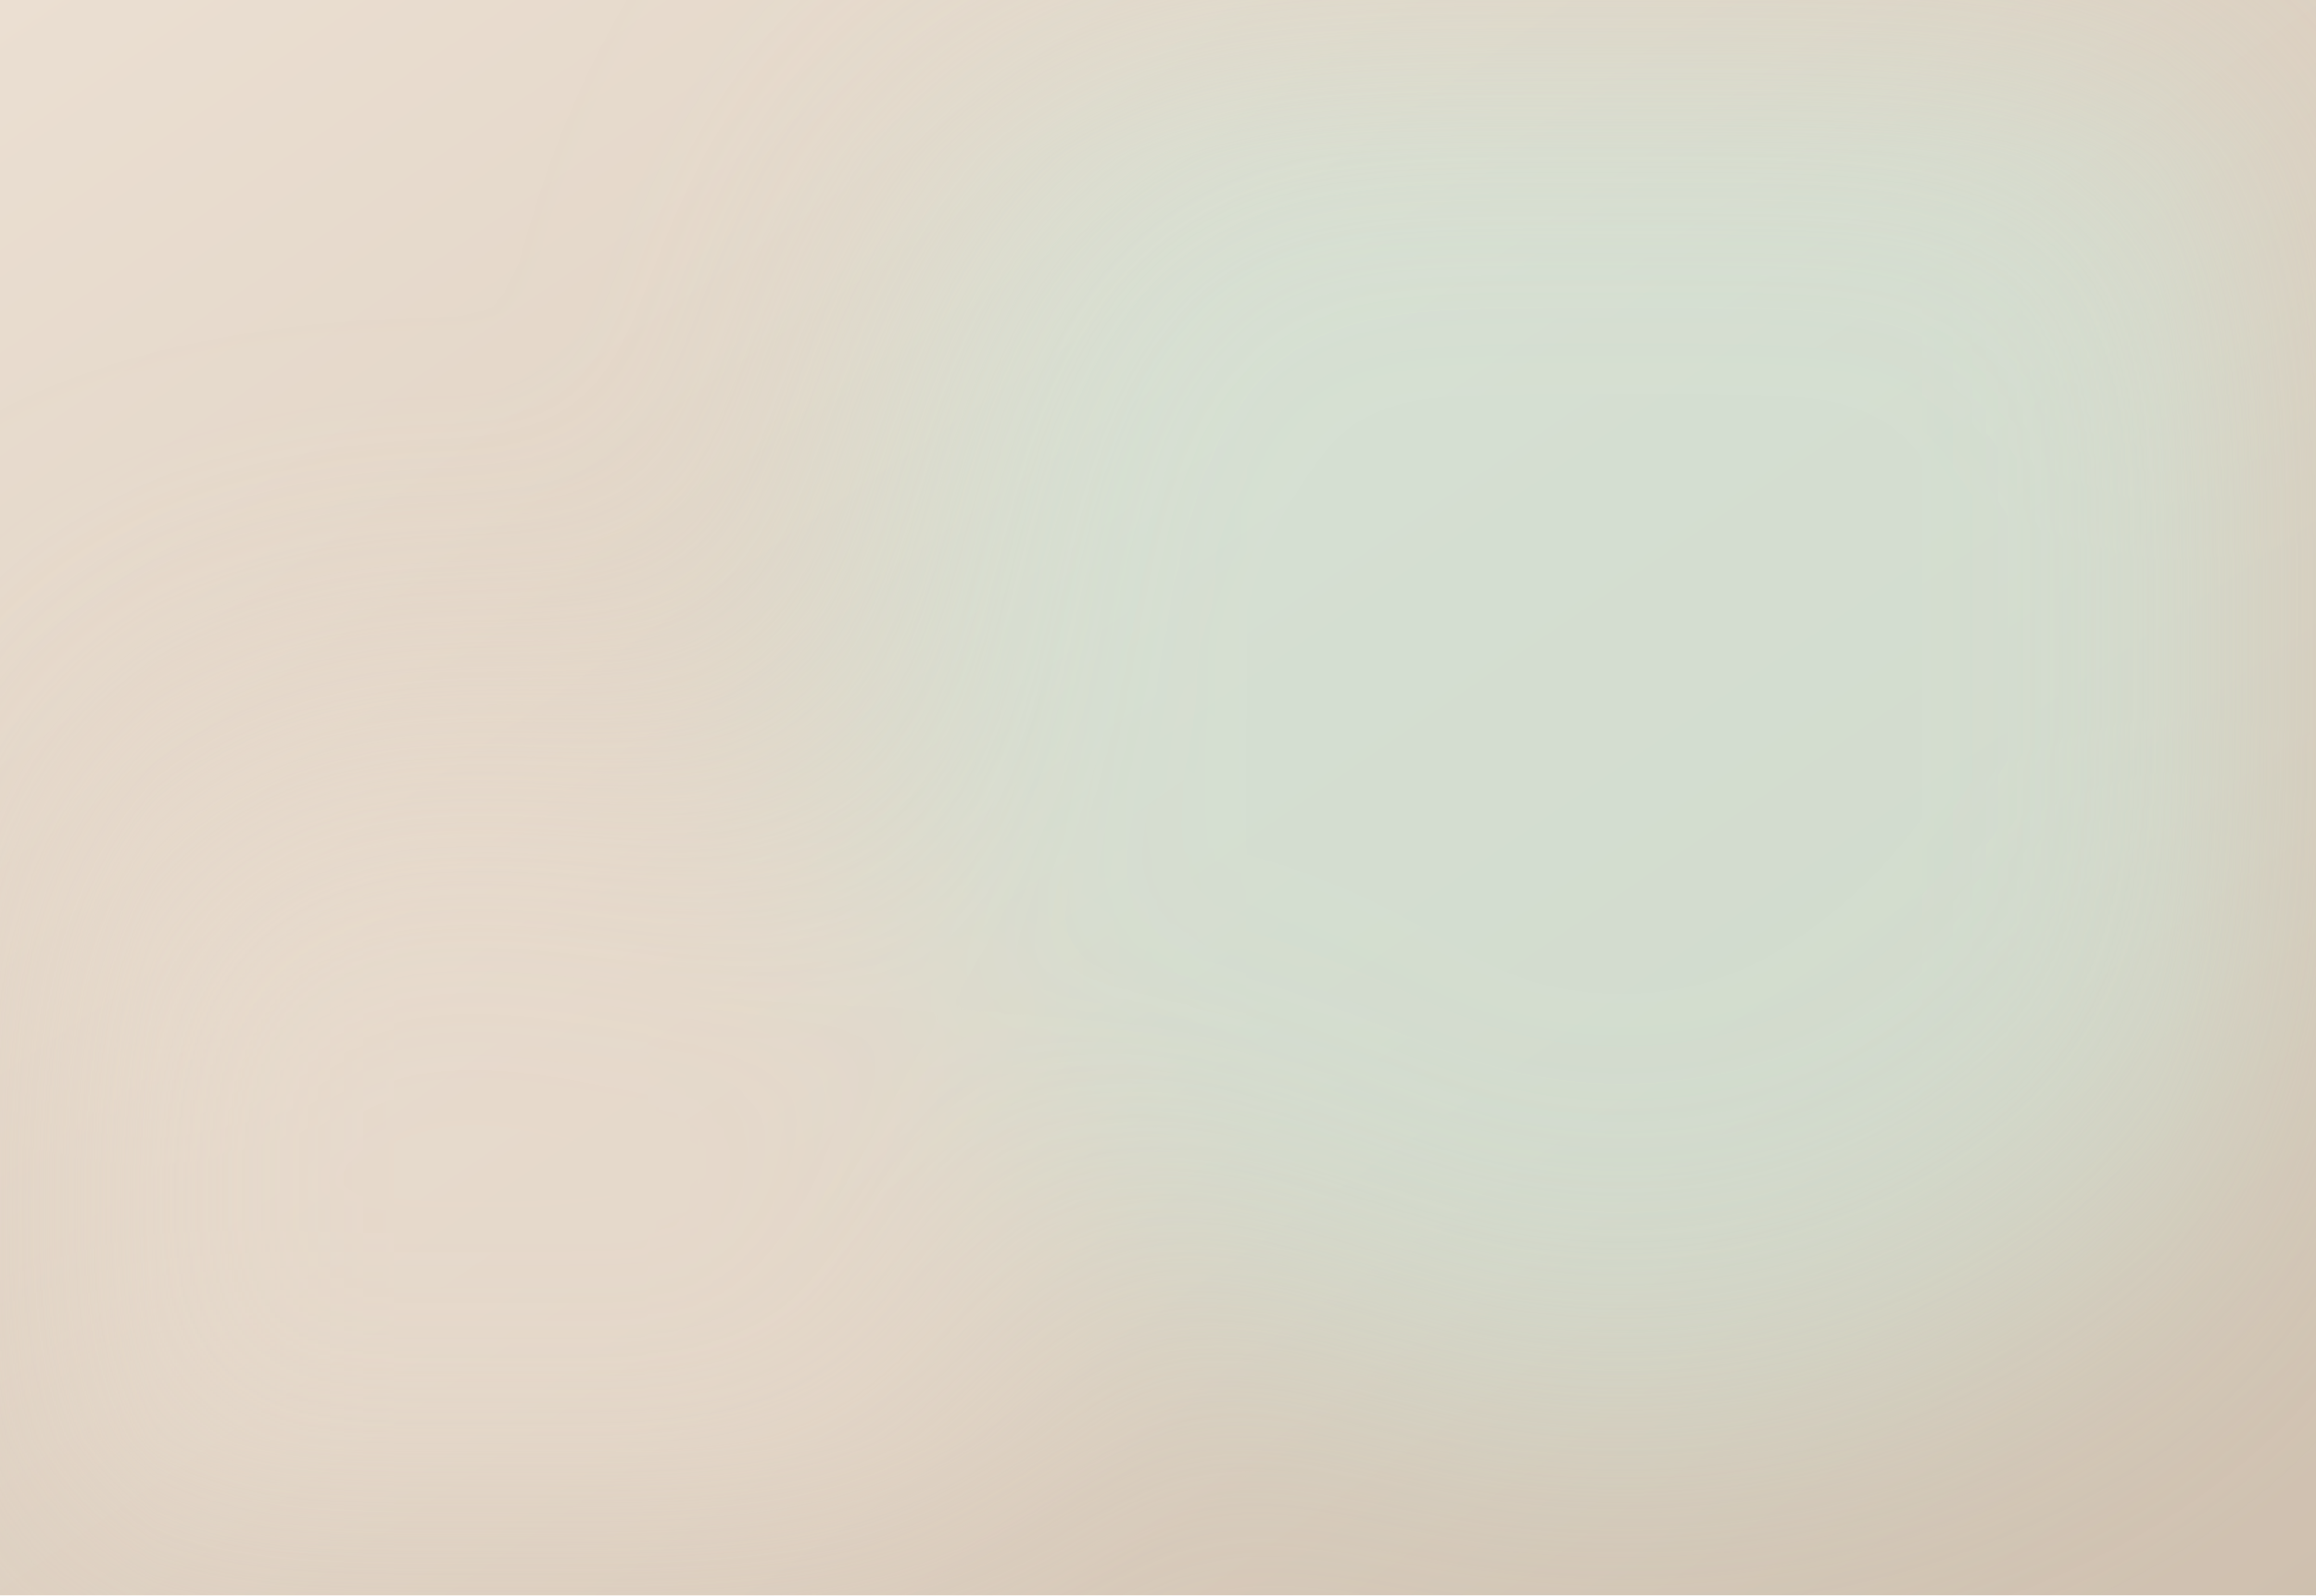
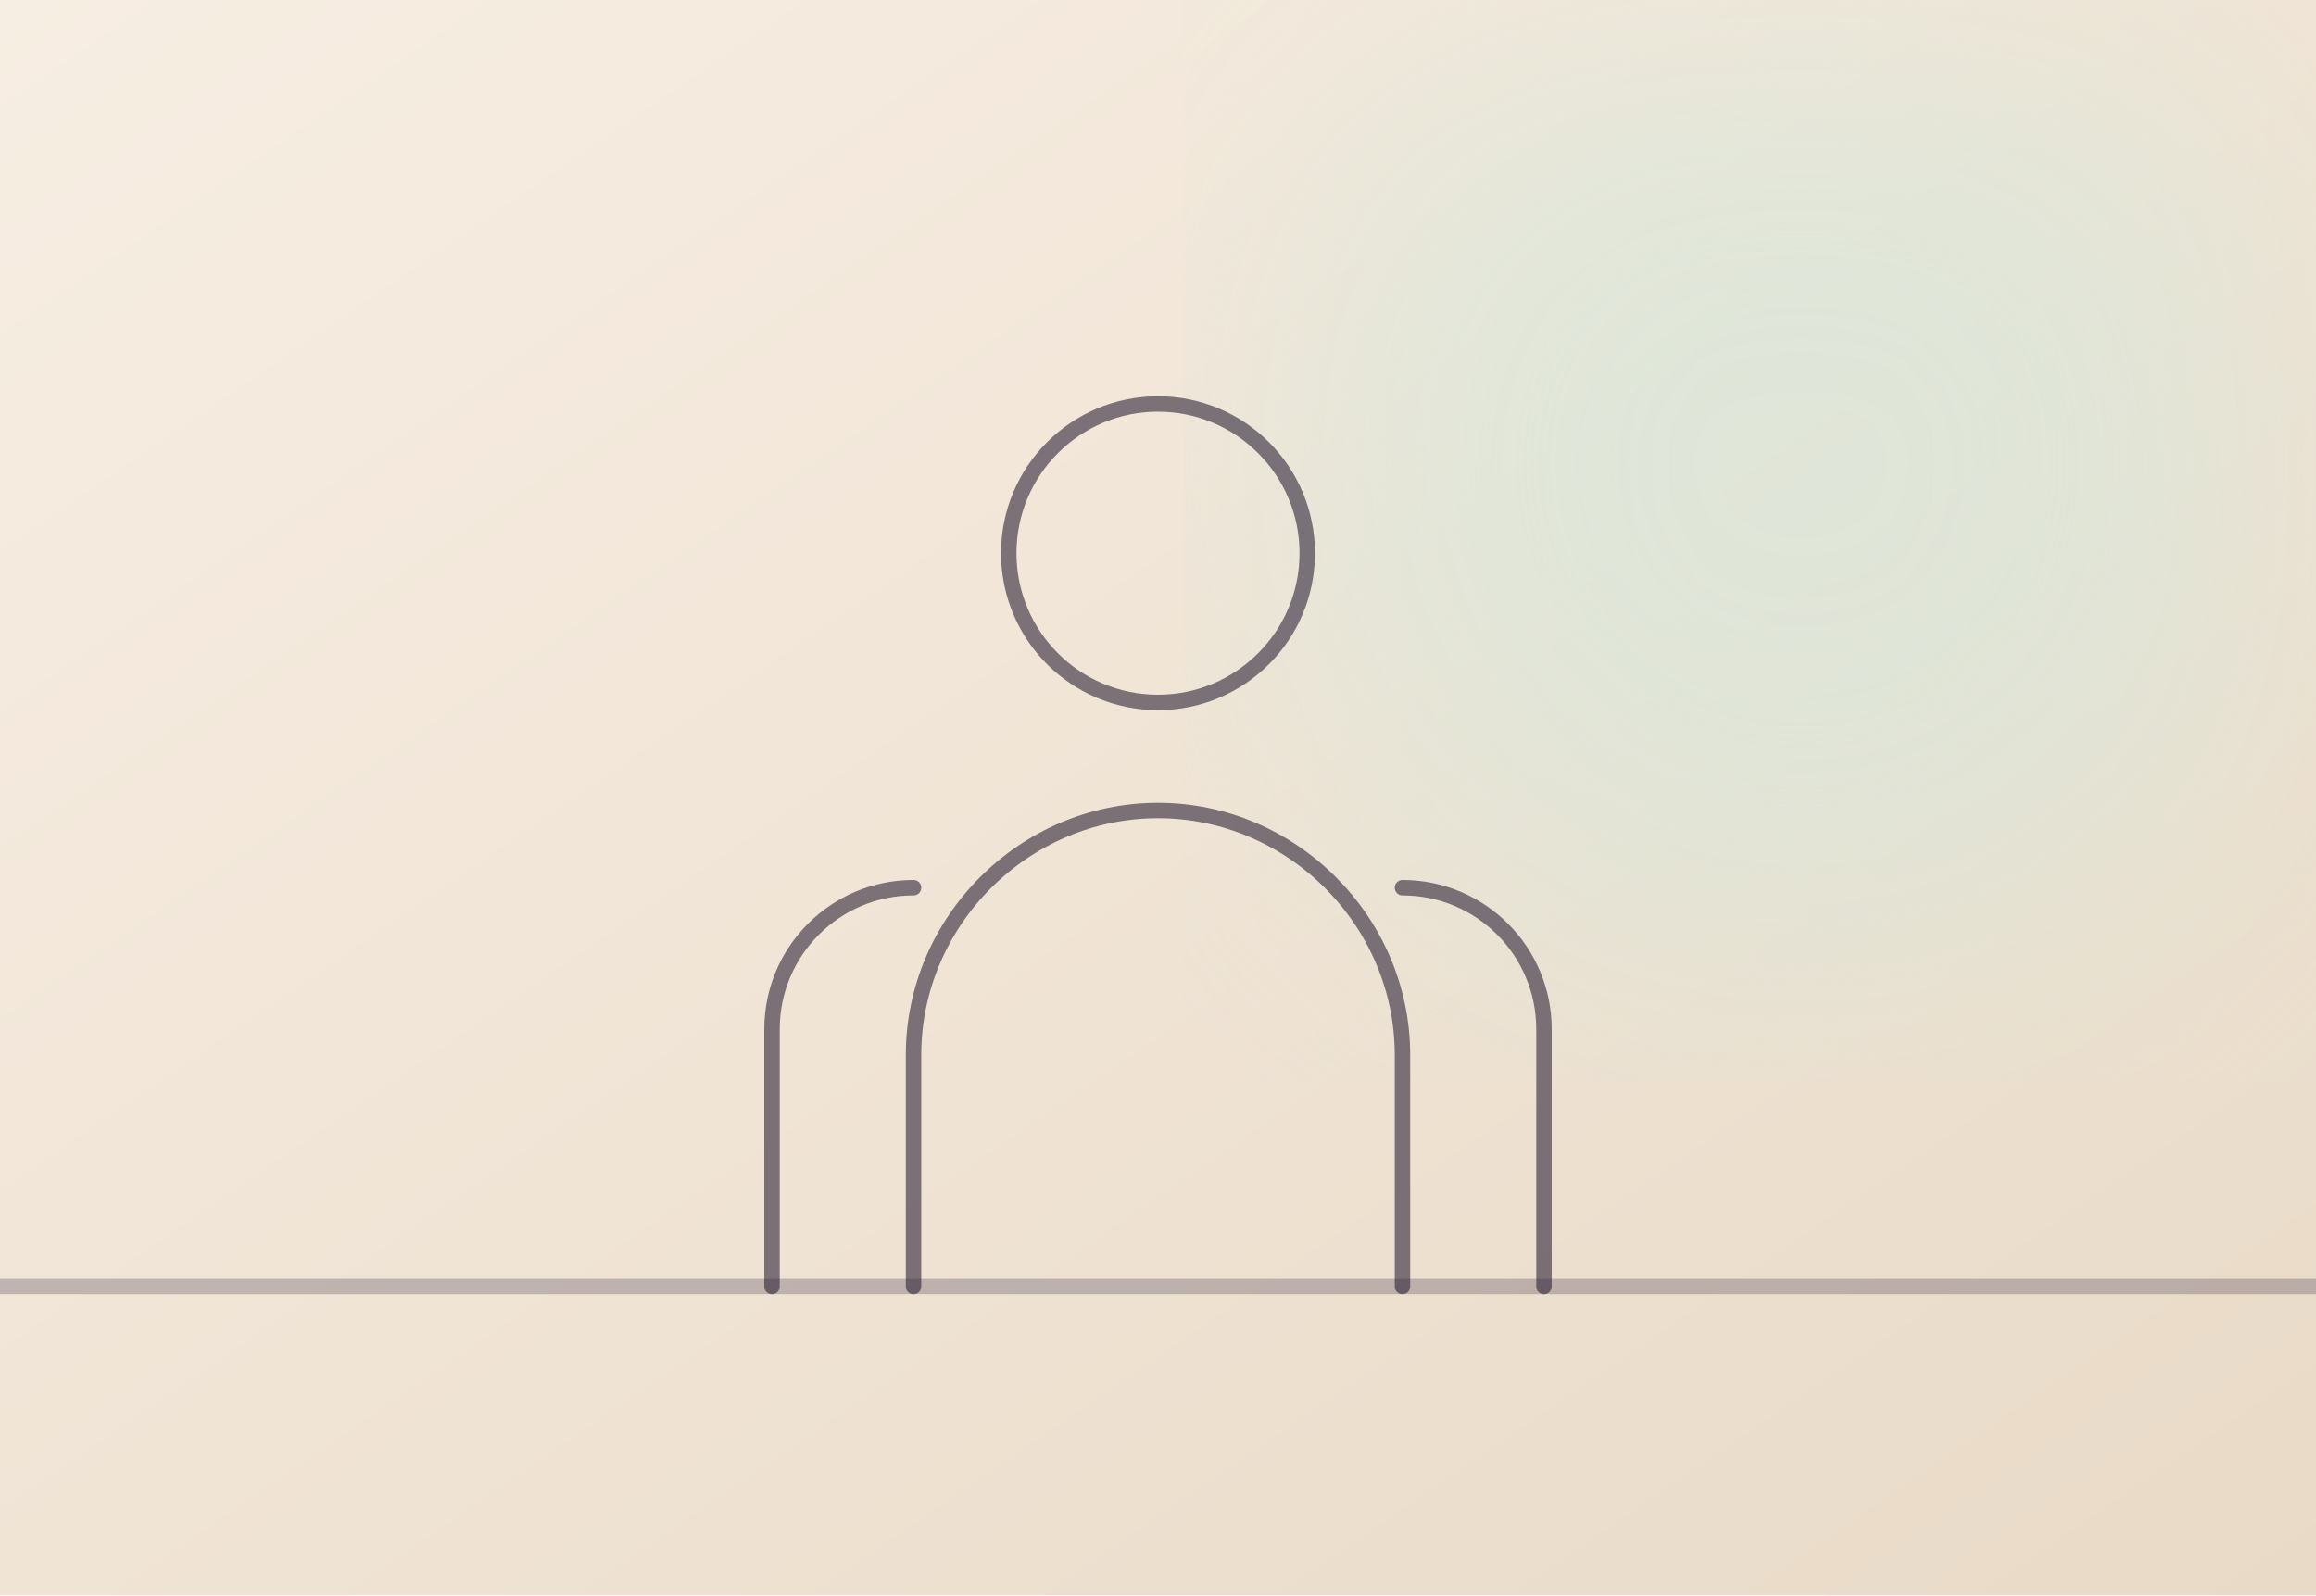
- <svg xmlns="http://www.w3.org/2000/svg" viewBox="0 0 900 620" width="900" height="620" role="img" aria-label="">
+ <svg xmlns="http://www.w3.org/2000/svg" viewBox="0 0 900 620" width="900" height="620" role="img">
  <defs>
-     <linearGradient id="g" x1="0" y1="0" x2="1" y2="1">
-       <stop offset="0" stop-color="#EBDFD2" />
-       <stop offset="1" stop-color="#CFC0AF" />
+     <linearGradient id="bg" x1="0" y1="0" x2="1" y2="1">
+       <stop offset="0" stop-color="#F7EEE3" />
+       <stop offset="1" stop-color="#E9DAC7" />
    </linearGradient>
-     <filter id="s">
+     <filter id="blur">
      <feGaussianBlur stdDeviation="64" />
    </filter>
  </defs>
-   <rect width="900" height="620" fill="url(#g)" />
-   <g filter="url(#s)" opacity=".6">
-     <circle cx="630" cy="248" r="300" fill="#CFE8DC" />
-     <circle cx="180" cy="496" r="225" fill="#EBDFD2" />
+   <rect width="900" height="620" fill="url(#bg)" />
+   <g filter="url(#blur)" opacity=".5">
+     <circle cx="700" cy="180" r="200" fill="#CFE8DC" />
  </g>
+   <g stroke="#2E2338" stroke-opacity=".6" stroke-width="6" fill="none" stroke-linecap="round" stroke-linejoin="round">
+     <circle cx="450" cy="215" r="58" />
+     <path d="M355 500v-90c0-52 43-95 95-95s95 43 95 95v90" />
+     <path d="M300 500V400a55 55 0 0 1 55-55M600 500V400a55 55 0 0 0-55-55" />
+   </g>
+   <path d="M0 500h900" stroke="#2E2338" stroke-opacity=".25" stroke-width="6" />
</svg>
